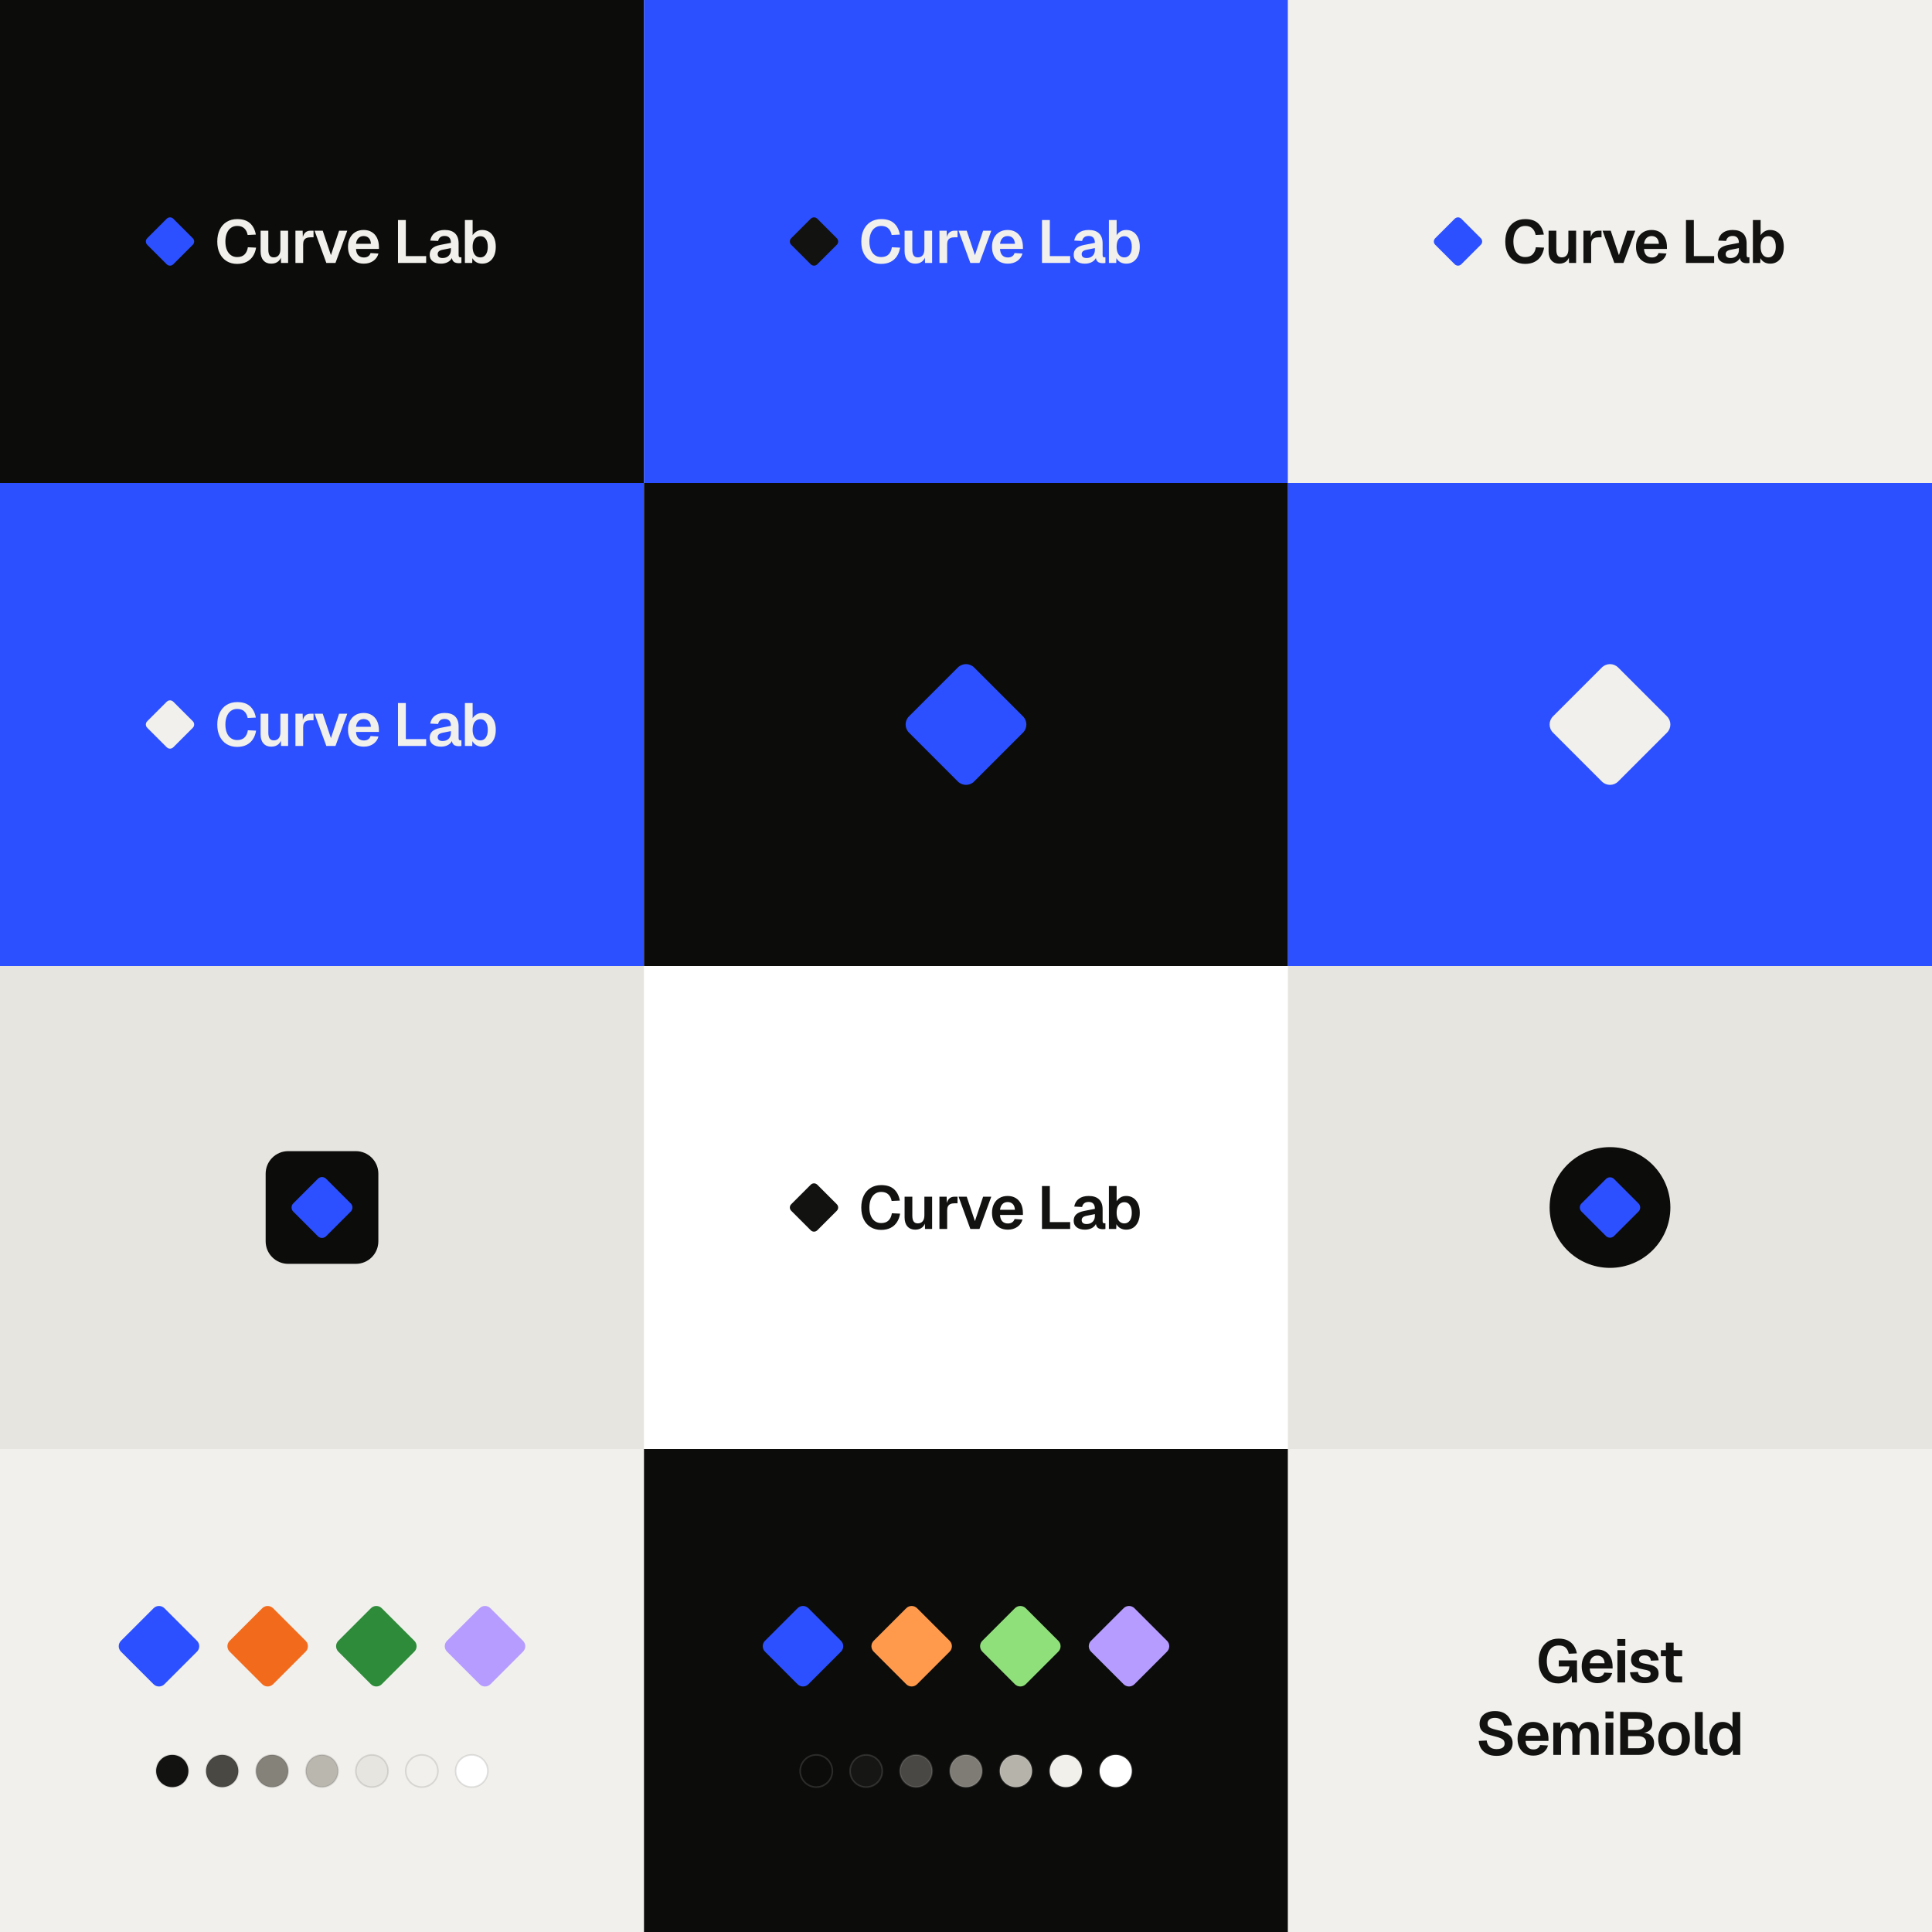
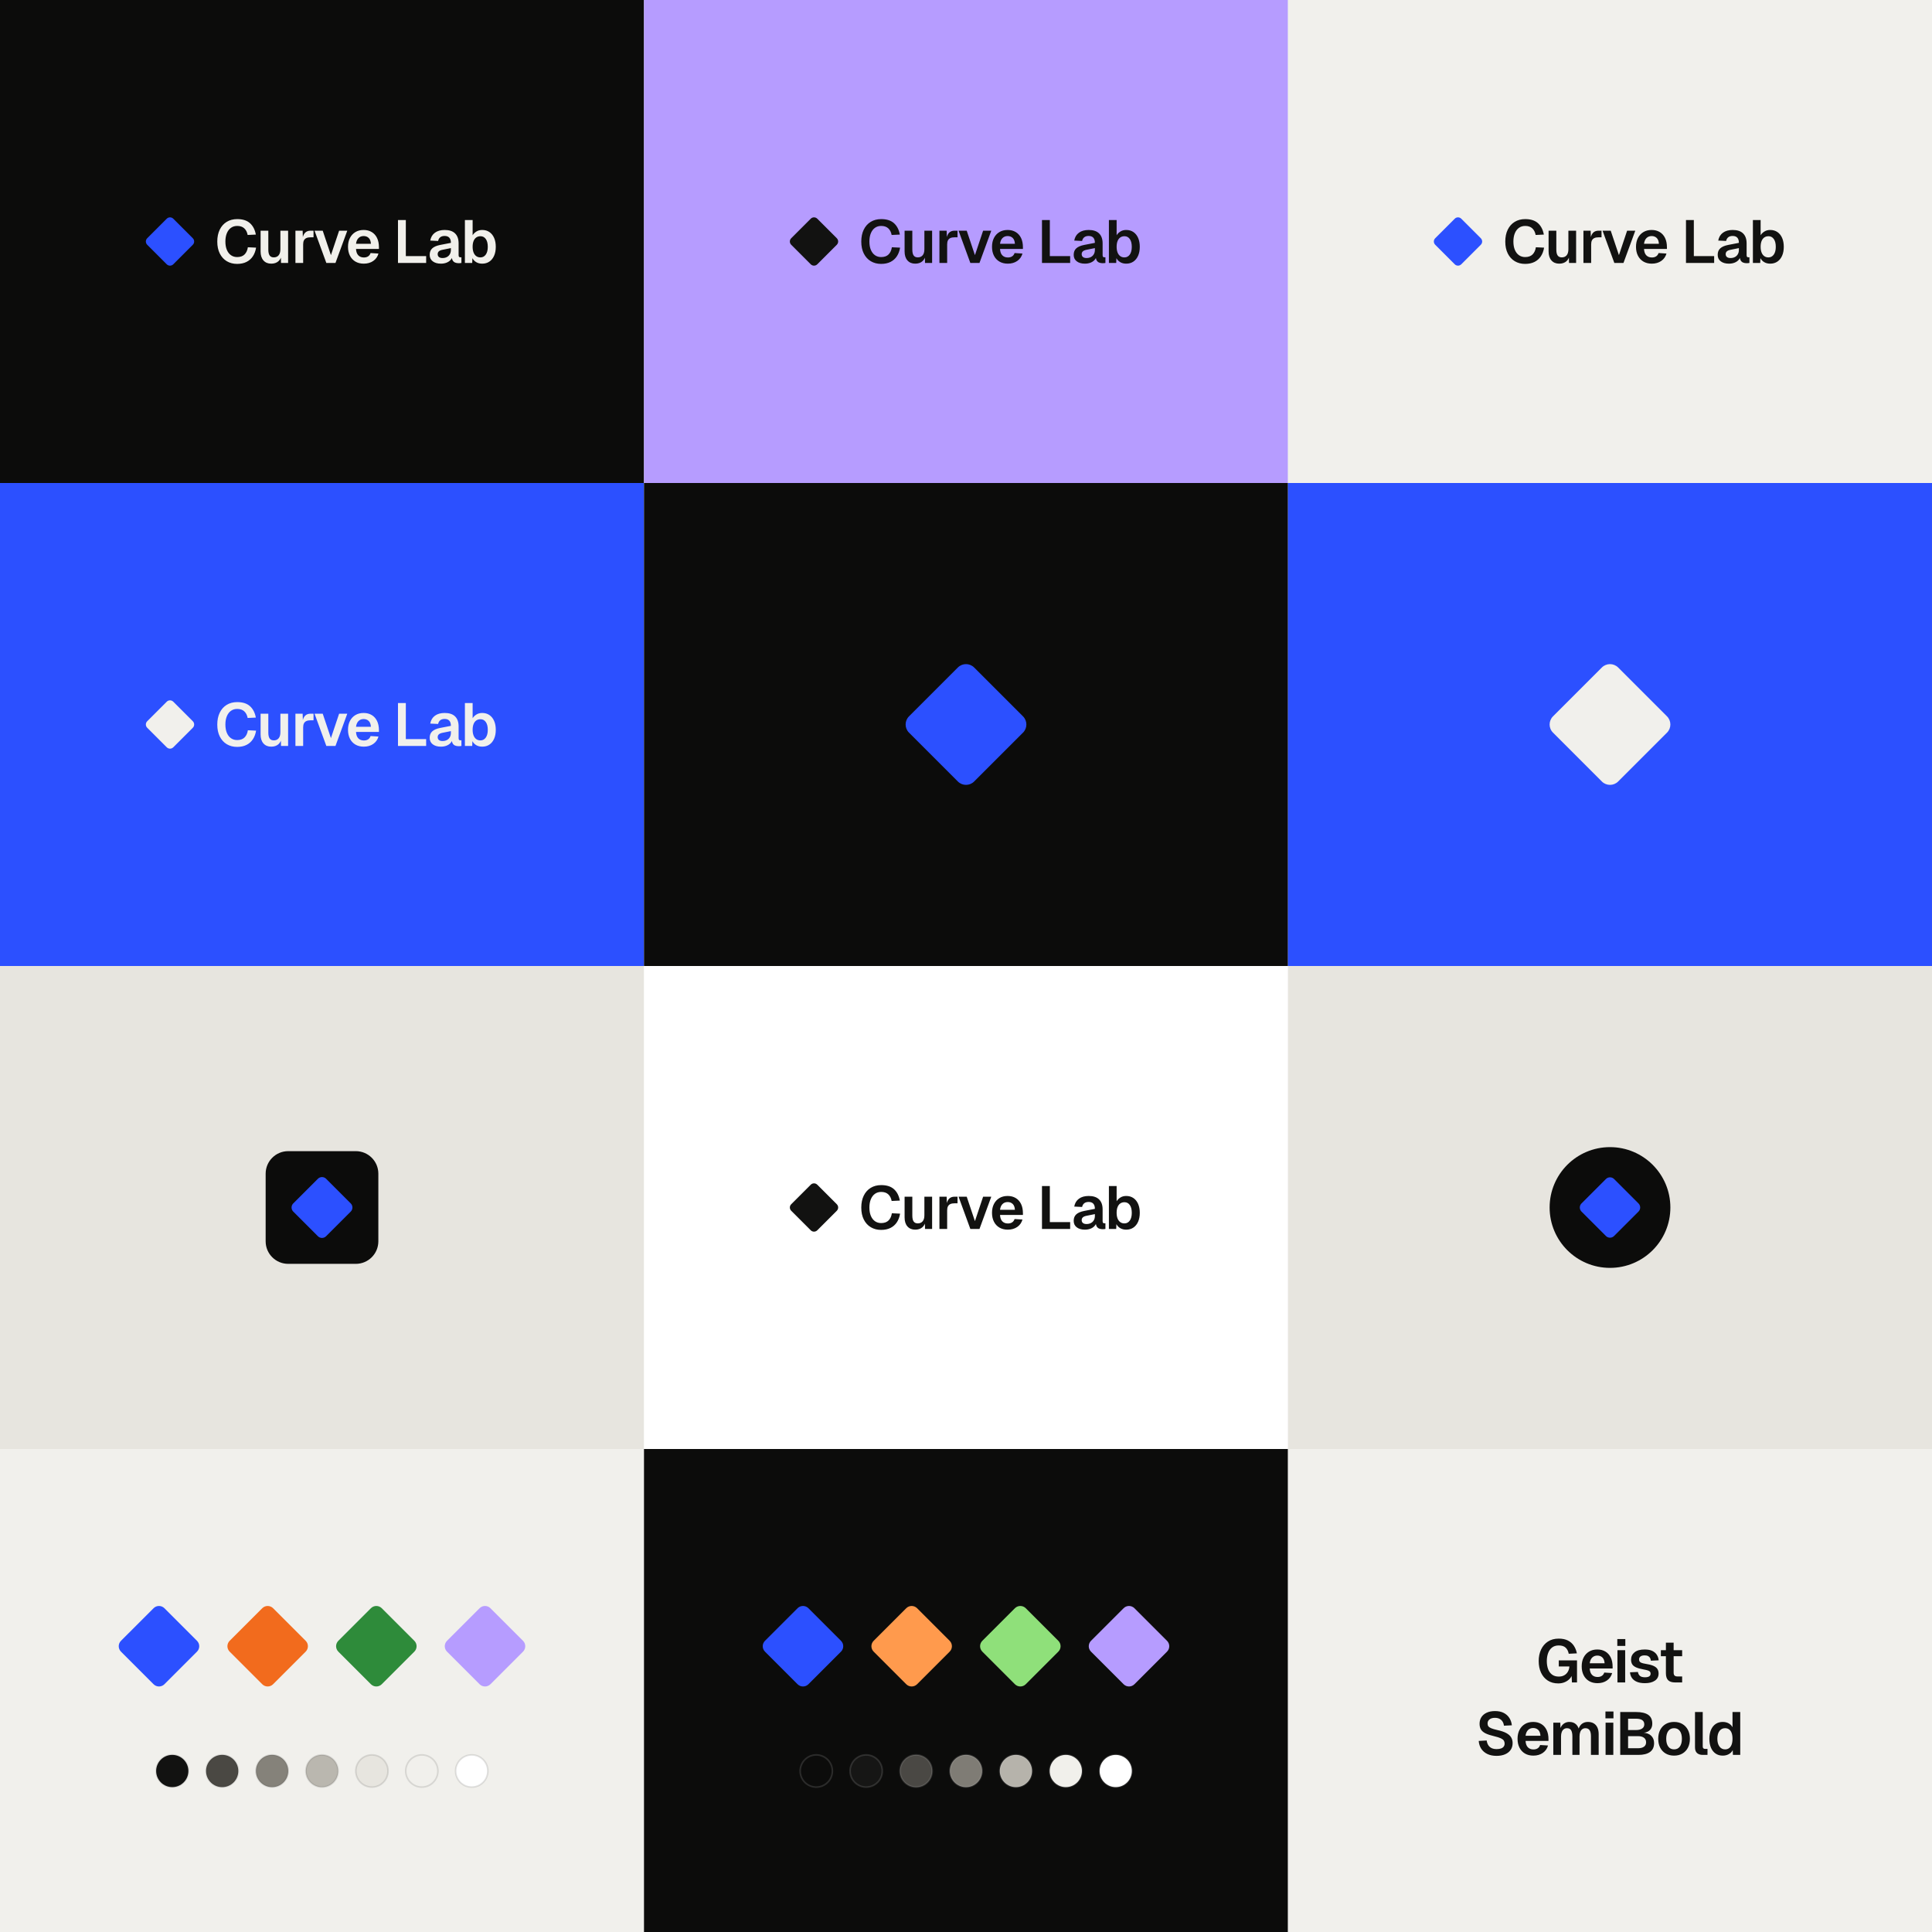
<svg xmlns="http://www.w3.org/2000/svg" viewBox="0 0 4800 4800" width="4800" height="4800">
  <g transform="translate(0 0)">
    <rect width="1600" height="1200" fill="#0C0C0B" />
    <rect x="376.60" y="554.22" width="91.56" height="91.56" rx="11.44" transform="rotate(45 422.38 600.00)" fill="#2C50FF" />
    <path transform="translate(533.38 653.25) scale(0.15)" d="M371.6 16.0Q275 16.0 200.8 -28.3Q126.6 -72.6 84.8 -155.4Q43 -238.2 43 -354.0Q43 -467.8 83.8 -551.3Q124.6 -634.8 199 -680.4Q273.4 -726.0 373.201 -726.0Q509.001 -726.0 584.201 -658.6Q659.401 -591.2 681.802 -469.599L545.999 -463.199Q532.999 -533.199 489.999 -572.998Q447 -612.798 373.201 -612.798Q312.801 -612.798 268.901 -581.098Q225.002 -549.399 201.202 -491.299Q177.403 -433.199 177.403 -354.0Q177.403 -274.001 201.602 -216.401Q225.802 -158.801 269.702 -128.002Q313.601 -97.202 372.401 -97.202Q451.4 -97.202 494.799 -140.501Q538.199 -183.801 549.599 -259.601L685.801 -253.201Q672.001 -169.8 632.001 -109.6Q592.001 -49.4 526.701 -16.7Q461.401 16.0 371.6 16.0Z M936 12.0Q854.599 12.0 807.499 -41.5Q760.399 -95.0 760.399 -190.2V-534H888.402V-221.601Q888.402 -154.601 910.502 -123.302Q932.601 -92.002 978.801 -92.002Q1030.6 -92.002 1059.4 -126.501Q1088.199 -161.001 1088.199 -226.801V-534H1216.202V0.0H1098.6L1095.799 -146.601L1112.4 -141.601Q1099.6 -66.2 1054.6 -27.1Q1009.6 12.0 936 12.0Z M1337.399 0.0V-534H1457.002L1461.802 -385.599L1451.402 -388.199Q1463.402 -465 1496.702 -499.5Q1530.002 -534 1587.602 -534H1637.202V-424.398H1587.402Q1546.202 -424.398 1519.302 -412.299Q1492.402 -400.199 1478.902 -374.699Q1465.402 -349.199 1465.402 -307.599V0.0Z M1849.2 0.0 1654.2 -534H1789.403L1925.401 -129.203L2061 -534H2196.203L2000.803 0.0Z M2469.601 12.0Q2389.801 12.0 2331.1 -22.4Q2272.4 -56.8 2240.3 -119.7Q2208.2 -182.6 2208.2 -267Q2208.2 -351.4 2240.3 -413.8Q2272.4 -476.2 2330.5 -511.1Q2388.601 -546 2467.201 -546Q2543.401 -546 2600.602 -511.9Q2657.802 -477.8 2689.102 -413.8Q2720.402 -349.8 2720.402 -260V-231.4H2341.002Q2344.802 -160.8 2379.302 -125.601Q2413.802 -90.401 2471.201 -90.401Q2514 -90.401 2542.3 -109.501Q2570.6 -128.601 2582 -163.8L2712.802 -155.6Q2691.402 -78.2 2626.702 -33.1Q2562.001 12.0 2469.601 12.0ZM2341.002 -317.4H2587.6Q2583.6 -382.4 2550.9 -413.799Q2518.2 -445.199 2467.201 -445.199Q2415.802 -445.199 2382.302 -412.299Q2348.802 -379.4 2341.002 -317.4Z M3035.999 0.0V-710.0H3166.002V-40.4L3095.4 -113.202H3502.601V0.0Z M3746.6 12.0Q3663.4 12.0 3612.3 -26.4Q3561.2 -64.8 3561.2 -133.6Q3561.2 -203.2 3604.2 -242Q3647.2 -280.8 3734.6 -298L3912.199 -332.6Q3912.199 -389.6 3886.1 -418.199Q3860 -446.799 3809.401 -446.799Q3762.801 -446.799 3736.202 -425.499Q3709.602 -404.199 3700.402 -363.8L3570.2 -370.4Q3585.6 -454.6 3647.7 -500.3Q3709.8 -546 3809.401 -546Q3923.402 -546 3981.802 -488.7Q4040.202 -431.4 4040.202 -324.4V-129.801Q4040.202 -108.601 4047.502 -100.901Q4054.802 -93.201 4069.802 -93.201H4086.802V0.0Q4080.802 1.8 4067.402 3.1Q4054.001 4.4 4040.401 4.4Q4007.201 4.4 3981.301 -6.5Q3955.401 -17.4 3941.001 -43.5Q3926.6 -69.6 3926.6 -115.6L3938.2 -108.0Q3929.6 -72.8 3903.4 -45.5Q3877.2 -18.2 3837 -3.1Q3796.8 12.0 3746.6 12.0ZM3773.001 -81.201Q3815.601 -81.201 3846.7 -97.901Q3877.8 -114.601 3895 -144.9Q3912.199 -175.2 3912.199 -215.6V-245.599L3773.802 -217.6Q3731.402 -209.2 3712.502 -191.5Q3693.602 -173.8 3693.602 -145.6Q3693.602 -115.001 3714.302 -98.101Q3735.002 -81.201 3773.001 -81.201Z M4431.002 12.0Q4375.202 12.0 4333.402 -12.1Q4291.602 -36.2 4268.602 -79.2L4265.602 0.0H4144.399V-710.0H4272.402V-458.4Q4293.602 -494.6 4334.802 -520.3Q4376.002 -546 4431.002 -546Q4499.802 -546 4550.202 -511.6Q4600.602 -477.2 4628.202 -414.6Q4655.802 -352 4655.802 -267Q4655.802 -182 4628.202 -119.4Q4600.602 -56.8 4550.202 -22.4Q4499.802 12.0 4431.002 12.0ZM4401.601 -91.601Q4457 -91.601 4490.2 -138.201Q4523.399 -184.801 4523.399 -267Q4523.399 -349.8 4490.6 -396.099Q4457.8 -442.399 4402.801 -442.399Q4361.801 -442.399 4332.401 -421.699Q4303.002 -400.999 4287.702 -361.799Q4272.402 -322.6 4272.402 -267Q4272.402 -213 4287.702 -173.501Q4303.002 -134.001 4332.101 -112.801Q4361.201 -91.601 4401.601 -91.601Z" fill="#F1F0EB" />
  </g>
  <g transform="translate(1600 0)">
-     <rect width="1600" height="1200" fill="#2C50FF" />
+     <rect width="1600" height="1200" fill="#B69CFF" />
    <rect x="376.60" y="554.22" width="91.56" height="91.56" rx="11.44" transform="rotate(45 422.38 600.00)" fill="#121211" />
-     <path transform="translate(533.38 653.25) scale(0.15)" d="M371.6 16.0Q275 16.0 200.8 -28.3Q126.6 -72.6 84.8 -155.4Q43 -238.2 43 -354.0Q43 -467.8 83.8 -551.3Q124.6 -634.8 199 -680.4Q273.4 -726.0 373.201 -726.0Q509.001 -726.0 584.201 -658.6Q659.401 -591.2 681.802 -469.599L545.999 -463.199Q532.999 -533.199 489.999 -572.998Q447 -612.798 373.201 -612.798Q312.801 -612.798 268.901 -581.098Q225.002 -549.399 201.202 -491.299Q177.403 -433.199 177.403 -354.0Q177.403 -274.001 201.602 -216.401Q225.802 -158.801 269.702 -128.002Q313.601 -97.202 372.401 -97.202Q451.4 -97.202 494.799 -140.501Q538.199 -183.801 549.599 -259.601L685.801 -253.201Q672.001 -169.8 632.001 -109.6Q592.001 -49.4 526.701 -16.7Q461.401 16.0 371.6 16.0Z M936 12.0Q854.599 12.0 807.499 -41.5Q760.399 -95.0 760.399 -190.2V-534H888.402V-221.601Q888.402 -154.601 910.502 -123.302Q932.601 -92.002 978.801 -92.002Q1030.6 -92.002 1059.4 -126.501Q1088.199 -161.001 1088.199 -226.801V-534H1216.202V0.0H1098.6L1095.799 -146.601L1112.4 -141.601Q1099.6 -66.2 1054.6 -27.1Q1009.6 12.0 936 12.0Z M1337.399 0.0V-534H1457.002L1461.802 -385.599L1451.402 -388.199Q1463.402 -465 1496.702 -499.5Q1530.002 -534 1587.602 -534H1637.202V-424.398H1587.402Q1546.202 -424.398 1519.302 -412.299Q1492.402 -400.199 1478.902 -374.699Q1465.402 -349.199 1465.402 -307.599V0.0Z M1849.2 0.0 1654.2 -534H1789.403L1925.401 -129.203L2061 -534H2196.203L2000.803 0.0Z M2469.601 12.0Q2389.801 12.0 2331.1 -22.4Q2272.4 -56.8 2240.3 -119.7Q2208.2 -182.6 2208.2 -267Q2208.2 -351.4 2240.3 -413.8Q2272.4 -476.2 2330.5 -511.1Q2388.601 -546 2467.201 -546Q2543.401 -546 2600.602 -511.9Q2657.802 -477.8 2689.102 -413.8Q2720.402 -349.8 2720.402 -260V-231.4H2341.002Q2344.802 -160.8 2379.302 -125.601Q2413.802 -90.401 2471.201 -90.401Q2514 -90.401 2542.3 -109.501Q2570.6 -128.601 2582 -163.8L2712.802 -155.6Q2691.402 -78.2 2626.702 -33.1Q2562.001 12.0 2469.601 12.0ZM2341.002 -317.4H2587.6Q2583.6 -382.4 2550.9 -413.799Q2518.2 -445.199 2467.201 -445.199Q2415.802 -445.199 2382.302 -412.299Q2348.802 -379.4 2341.002 -317.4Z M3035.999 0.0V-710.0H3166.002V-40.4L3095.4 -113.202H3502.601V0.0Z M3746.6 12.0Q3663.4 12.0 3612.3 -26.4Q3561.2 -64.8 3561.2 -133.6Q3561.2 -203.2 3604.2 -242Q3647.2 -280.8 3734.6 -298L3912.199 -332.6Q3912.199 -389.6 3886.1 -418.199Q3860 -446.799 3809.401 -446.799Q3762.801 -446.799 3736.202 -425.499Q3709.602 -404.199 3700.402 -363.8L3570.2 -370.4Q3585.6 -454.6 3647.7 -500.3Q3709.8 -546 3809.401 -546Q3923.402 -546 3981.802 -488.7Q4040.202 -431.4 4040.202 -324.4V-129.801Q4040.202 -108.601 4047.502 -100.901Q4054.802 -93.201 4069.802 -93.201H4086.802V0.0Q4080.802 1.8 4067.402 3.1Q4054.001 4.4 4040.401 4.4Q4007.201 4.4 3981.301 -6.5Q3955.401 -17.4 3941.001 -43.5Q3926.6 -69.6 3926.6 -115.6L3938.2 -108.0Q3929.6 -72.8 3903.4 -45.5Q3877.2 -18.2 3837 -3.1Q3796.8 12.0 3746.6 12.0ZM3773.001 -81.201Q3815.601 -81.201 3846.7 -97.901Q3877.8 -114.601 3895 -144.9Q3912.199 -175.2 3912.199 -215.6V-245.599L3773.802 -217.6Q3731.402 -209.2 3712.502 -191.5Q3693.602 -173.8 3693.602 -145.6Q3693.602 -115.001 3714.302 -98.101Q3735.002 -81.201 3773.001 -81.201Z M4431.002 12.0Q4375.202 12.0 4333.402 -12.1Q4291.602 -36.2 4268.602 -79.2L4265.602 0.0H4144.399V-710.0H4272.402V-458.4Q4293.602 -494.6 4334.802 -520.3Q4376.002 -546 4431.002 -546Q4499.802 -546 4550.202 -511.6Q4600.602 -477.2 4628.202 -414.6Q4655.802 -352 4655.802 -267Q4655.802 -182 4628.202 -119.4Q4600.602 -56.8 4550.202 -22.4Q4499.802 12.0 4431.002 12.0ZM4401.601 -91.601Q4457 -91.601 4490.2 -138.201Q4523.399 -184.801 4523.399 -267Q4523.399 -349.8 4490.6 -396.099Q4457.8 -442.399 4402.801 -442.399Q4361.801 -442.399 4332.401 -421.699Q4303.002 -400.999 4287.702 -361.799Q4272.402 -322.6 4272.402 -267Q4272.402 -213 4287.702 -173.501Q4303.002 -134.001 4332.101 -112.801Q4361.201 -91.601 4401.601 -91.601Z" fill="#F1F0EC" />
+     <path transform="translate(533.38 653.25) scale(0.15)" d="M371.6 16.0Q275 16.0 200.8 -28.3Q126.6 -72.6 84.8 -155.4Q43 -238.2 43 -354.0Q43 -467.8 83.8 -551.3Q124.6 -634.8 199 -680.4Q273.4 -726.0 373.201 -726.0Q509.001 -726.0 584.201 -658.6Q659.401 -591.2 681.802 -469.599L545.999 -463.199Q532.999 -533.199 489.999 -572.998Q447 -612.798 373.201 -612.798Q312.801 -612.798 268.901 -581.098Q225.002 -549.399 201.202 -491.299Q177.403 -433.199 177.403 -354.0Q177.403 -274.001 201.602 -216.401Q225.802 -158.801 269.702 -128.002Q313.601 -97.202 372.401 -97.202Q451.4 -97.202 494.799 -140.501Q538.199 -183.801 549.599 -259.601L685.801 -253.201Q672.001 -169.8 632.001 -109.6Q592.001 -49.4 526.701 -16.7Q461.401 16.0 371.6 16.0Z M936 12.0Q854.599 12.0 807.499 -41.5Q760.399 -95.0 760.399 -190.2V-534H888.402V-221.601Q888.402 -154.601 910.502 -123.302Q932.601 -92.002 978.801 -92.002Q1030.6 -92.002 1059.4 -126.501Q1088.199 -161.001 1088.199 -226.801V-534H1216.202V0.0H1098.6L1095.799 -146.601L1112.4 -141.601Q1099.6 -66.2 1054.6 -27.1Q1009.6 12.0 936 12.0Z M1337.399 0.0V-534H1457.002L1461.802 -385.599L1451.402 -388.199Q1463.402 -465 1496.702 -499.5Q1530.002 -534 1587.602 -534H1637.202V-424.398H1587.402Q1546.202 -424.398 1519.302 -412.299Q1492.402 -400.199 1478.902 -374.699Q1465.402 -349.199 1465.402 -307.599V0.0Z M1849.2 0.0 1654.2 -534H1789.403L1925.401 -129.203L2061 -534H2196.203L2000.803 0.0Z M2469.601 12.0Q2389.801 12.0 2331.1 -22.4Q2272.4 -56.8 2240.3 -119.7Q2208.2 -182.6 2208.2 -267Q2208.2 -351.4 2240.3 -413.8Q2272.4 -476.2 2330.5 -511.1Q2388.601 -546 2467.201 -546Q2543.401 -546 2600.602 -511.9Q2657.802 -477.8 2689.102 -413.8Q2720.402 -349.8 2720.402 -260V-231.4H2341.002Q2344.802 -160.8 2379.302 -125.601Q2413.802 -90.401 2471.201 -90.401Q2514 -90.401 2542.3 -109.501Q2570.6 -128.601 2582 -163.8L2712.802 -155.6Q2691.402 -78.2 2626.702 -33.1Q2562.001 12.0 2469.601 12.0ZM2341.002 -317.4H2587.6Q2583.6 -382.4 2550.9 -413.799Q2518.2 -445.199 2467.201 -445.199Q2415.802 -445.199 2382.302 -412.299Q2348.802 -379.4 2341.002 -317.4Z M3035.999 0.0V-710.0H3166.002V-40.4L3095.4 -113.202H3502.601V0.0Z M3746.6 12.0Q3663.4 12.0 3612.3 -26.4Q3561.2 -64.8 3561.2 -133.6Q3561.2 -203.2 3604.2 -242Q3647.2 -280.8 3734.6 -298L3912.199 -332.6Q3912.199 -389.6 3886.1 -418.199Q3860 -446.799 3809.401 -446.799Q3762.801 -446.799 3736.202 -425.499Q3709.602 -404.199 3700.402 -363.8L3570.2 -370.4Q3585.6 -454.6 3647.7 -500.3Q3709.8 -546 3809.401 -546Q3923.402 -546 3981.802 -488.7Q4040.202 -431.4 4040.202 -324.4V-129.801Q4040.202 -108.601 4047.502 -100.901Q4054.802 -93.201 4069.802 -93.201H4086.802V0.0Q4080.802 1.8 4067.402 3.1Q4054.001 4.4 4040.401 4.4Q4007.201 4.4 3981.301 -6.5Q3955.401 -17.4 3941.001 -43.5Q3926.6 -69.6 3926.6 -115.6L3938.2 -108.0Q3929.6 -72.8 3903.4 -45.5Q3877.2 -18.2 3837 -3.1Q3796.8 12.0 3746.6 12.0ZM3773.001 -81.201Q3815.601 -81.201 3846.7 -97.901Q3877.8 -114.601 3895 -144.9Q3912.199 -175.2 3912.199 -215.6V-245.599L3773.802 -217.6Q3731.402 -209.2 3712.502 -191.5Q3693.602 -173.8 3693.602 -145.6Q3693.602 -115.001 3714.302 -98.101Q3735.002 -81.201 3773.001 -81.201Z M4431.002 12.0Q4375.202 12.0 4333.402 -12.1Q4291.602 -36.2 4268.602 -79.2L4265.602 0.0H4144.399V-710.0H4272.402V-458.4Q4293.602 -494.6 4334.802 -520.3Q4376.002 -546 4431.002 -546Q4499.802 -546 4550.202 -511.6Q4600.602 -477.2 4628.202 -414.6Q4655.802 -352 4655.802 -267Q4655.802 -182 4628.202 -119.4Q4600.602 -56.8 4550.202 -22.4Q4499.802 12.0 4431.002 12.0ZM4401.601 -91.601Q4457 -91.601 4490.2 -138.201Q4523.399 -184.801 4523.399 -267Q4523.399 -349.8 4490.6 -396.099Q4457.8 -442.399 4402.801 -442.399Q4361.801 -442.399 4332.401 -421.699Q4303.002 -400.999 4287.702 -361.799Q4272.402 -322.6 4272.402 -267Q4272.402 -213 4287.702 -173.501Q4303.002 -134.001 4332.101 -112.801Q4361.201 -91.601 4401.601 -91.601Z" fill="#121211" />
  </g>
  <g transform="translate(3200 0)">
    <rect width="1600" height="1200" fill="#F1F0EC" />
    <rect x="376.60" y="554.22" width="91.56" height="91.56" rx="11.44" transform="rotate(45 422.38 600.00)" fill="#2C50FF" />
    <path transform="translate(533.38 653.25) scale(0.15)" d="M371.6 16.0Q275 16.0 200.8 -28.3Q126.6 -72.6 84.8 -155.4Q43 -238.2 43 -354.0Q43 -467.8 83.8 -551.3Q124.6 -634.8 199 -680.4Q273.4 -726.0 373.201 -726.0Q509.001 -726.0 584.201 -658.6Q659.401 -591.2 681.802 -469.599L545.999 -463.199Q532.999 -533.199 489.999 -572.998Q447 -612.798 373.201 -612.798Q312.801 -612.798 268.901 -581.098Q225.002 -549.399 201.202 -491.299Q177.403 -433.199 177.403 -354.0Q177.403 -274.001 201.602 -216.401Q225.802 -158.801 269.702 -128.002Q313.601 -97.202 372.401 -97.202Q451.4 -97.202 494.799 -140.501Q538.199 -183.801 549.599 -259.601L685.801 -253.201Q672.001 -169.8 632.001 -109.6Q592.001 -49.4 526.701 -16.7Q461.401 16.0 371.6 16.0Z M936 12.0Q854.599 12.0 807.499 -41.5Q760.399 -95.0 760.399 -190.2V-534H888.402V-221.601Q888.402 -154.601 910.502 -123.302Q932.601 -92.002 978.801 -92.002Q1030.6 -92.002 1059.4 -126.501Q1088.199 -161.001 1088.199 -226.801V-534H1216.202V0.0H1098.6L1095.799 -146.601L1112.4 -141.601Q1099.6 -66.2 1054.6 -27.1Q1009.6 12.0 936 12.0Z M1337.399 0.0V-534H1457.002L1461.802 -385.599L1451.402 -388.199Q1463.402 -465 1496.702 -499.5Q1530.002 -534 1587.602 -534H1637.202V-424.398H1587.402Q1546.202 -424.398 1519.302 -412.299Q1492.402 -400.199 1478.902 -374.699Q1465.402 -349.199 1465.402 -307.599V0.0Z M1849.2 0.0 1654.2 -534H1789.403L1925.401 -129.203L2061 -534H2196.203L2000.803 0.0Z M2469.601 12.0Q2389.801 12.0 2331.1 -22.4Q2272.4 -56.8 2240.3 -119.7Q2208.2 -182.6 2208.2 -267Q2208.2 -351.4 2240.3 -413.8Q2272.4 -476.2 2330.5 -511.1Q2388.601 -546 2467.201 -546Q2543.401 -546 2600.602 -511.9Q2657.802 -477.8 2689.102 -413.8Q2720.402 -349.8 2720.402 -260V-231.4H2341.002Q2344.802 -160.8 2379.302 -125.601Q2413.802 -90.401 2471.201 -90.401Q2514 -90.401 2542.3 -109.501Q2570.6 -128.601 2582 -163.8L2712.802 -155.6Q2691.402 -78.2 2626.702 -33.1Q2562.001 12.0 2469.601 12.0ZM2341.002 -317.4H2587.6Q2583.6 -382.4 2550.9 -413.799Q2518.2 -445.199 2467.201 -445.199Q2415.802 -445.199 2382.302 -412.299Q2348.802 -379.4 2341.002 -317.4Z M3035.999 0.0V-710.0H3166.002V-40.4L3095.4 -113.202H3502.601V0.0Z M3746.6 12.0Q3663.4 12.0 3612.3 -26.4Q3561.2 -64.8 3561.2 -133.6Q3561.2 -203.2 3604.2 -242Q3647.2 -280.8 3734.6 -298L3912.199 -332.6Q3912.199 -389.6 3886.1 -418.199Q3860 -446.799 3809.401 -446.799Q3762.801 -446.799 3736.202 -425.499Q3709.602 -404.199 3700.402 -363.8L3570.2 -370.4Q3585.6 -454.6 3647.7 -500.3Q3709.8 -546 3809.401 -546Q3923.402 -546 3981.802 -488.7Q4040.202 -431.4 4040.202 -324.4V-129.801Q4040.202 -108.601 4047.502 -100.901Q4054.802 -93.201 4069.802 -93.201H4086.802V0.0Q4080.802 1.8 4067.402 3.1Q4054.001 4.4 4040.401 4.4Q4007.201 4.4 3981.301 -6.5Q3955.401 -17.4 3941.001 -43.5Q3926.6 -69.6 3926.6 -115.6L3938.2 -108.0Q3929.6 -72.8 3903.4 -45.5Q3877.2 -18.2 3837 -3.1Q3796.8 12.0 3746.6 12.0ZM3773.001 -81.201Q3815.601 -81.201 3846.7 -97.901Q3877.8 -114.601 3895 -144.9Q3912.199 -175.2 3912.199 -215.6V-245.599L3773.802 -217.6Q3731.402 -209.2 3712.502 -191.5Q3693.602 -173.8 3693.602 -145.6Q3693.602 -115.001 3714.302 -98.101Q3735.002 -81.201 3773.001 -81.201Z M4431.002 12.0Q4375.202 12.0 4333.402 -12.1Q4291.602 -36.2 4268.602 -79.2L4265.602 0.0H4144.399V-710.0H4272.402V-458.4Q4293.602 -494.6 4334.802 -520.3Q4376.002 -546 4431.002 -546Q4499.802 -546 4550.202 -511.6Q4600.602 -477.2 4628.202 -414.6Q4655.802 -352 4655.802 -267Q4655.802 -182 4628.202 -119.4Q4600.602 -56.8 4550.202 -22.4Q4499.802 12.0 4431.002 12.0ZM4401.601 -91.601Q4457 -91.601 4490.2 -138.201Q4523.399 -184.801 4523.399 -267Q4523.399 -349.8 4490.6 -396.099Q4457.8 -442.399 4402.801 -442.399Q4361.801 -442.399 4332.401 -421.699Q4303.002 -400.999 4287.702 -361.799Q4272.402 -322.6 4272.402 -267Q4272.402 -213 4287.702 -173.501Q4303.002 -134.001 4332.101 -112.801Q4361.201 -91.601 4401.601 -91.601Z" fill="#121211" />
  </g>
  <g transform="translate(0 1200)">
    <rect width="1600" height="1200" fill="#2C50FF" />
    <rect x="376.60" y="554.22" width="91.56" height="91.56" rx="11.44" transform="rotate(45 422.38 600.00)" fill="#F1F0EC" />
    <path transform="translate(533.38 653.25) scale(0.15)" d="M371.6 16.0Q275 16.0 200.8 -28.3Q126.6 -72.6 84.8 -155.4Q43 -238.2 43 -354.0Q43 -467.8 83.8 -551.3Q124.6 -634.8 199 -680.4Q273.4 -726.0 373.201 -726.0Q509.001 -726.0 584.201 -658.6Q659.401 -591.2 681.802 -469.599L545.999 -463.199Q532.999 -533.199 489.999 -572.998Q447 -612.798 373.201 -612.798Q312.801 -612.798 268.901 -581.098Q225.002 -549.399 201.202 -491.299Q177.403 -433.199 177.403 -354.0Q177.403 -274.001 201.602 -216.401Q225.802 -158.801 269.702 -128.002Q313.601 -97.202 372.401 -97.202Q451.4 -97.202 494.799 -140.501Q538.199 -183.801 549.599 -259.601L685.801 -253.201Q672.001 -169.8 632.001 -109.6Q592.001 -49.4 526.701 -16.7Q461.401 16.0 371.6 16.0Z M936 12.0Q854.599 12.0 807.499 -41.5Q760.399 -95.0 760.399 -190.2V-534H888.402V-221.601Q888.402 -154.601 910.502 -123.302Q932.601 -92.002 978.801 -92.002Q1030.6 -92.002 1059.4 -126.501Q1088.199 -161.001 1088.199 -226.801V-534H1216.202V0.0H1098.6L1095.799 -146.601L1112.4 -141.601Q1099.6 -66.2 1054.6 -27.1Q1009.6 12.0 936 12.0Z M1337.399 0.0V-534H1457.002L1461.802 -385.599L1451.402 -388.199Q1463.402 -465 1496.702 -499.5Q1530.002 -534 1587.602 -534H1637.202V-424.398H1587.402Q1546.202 -424.398 1519.302 -412.299Q1492.402 -400.199 1478.902 -374.699Q1465.402 -349.199 1465.402 -307.599V0.0Z M1849.2 0.0 1654.2 -534H1789.403L1925.401 -129.203L2061 -534H2196.203L2000.803 0.0Z M2469.601 12.0Q2389.801 12.0 2331.1 -22.4Q2272.4 -56.8 2240.3 -119.7Q2208.2 -182.6 2208.2 -267Q2208.2 -351.4 2240.3 -413.8Q2272.4 -476.2 2330.5 -511.1Q2388.601 -546 2467.201 -546Q2543.401 -546 2600.602 -511.9Q2657.802 -477.8 2689.102 -413.8Q2720.402 -349.8 2720.402 -260V-231.4H2341.002Q2344.802 -160.8 2379.302 -125.601Q2413.802 -90.401 2471.201 -90.401Q2514 -90.401 2542.3 -109.501Q2570.6 -128.601 2582 -163.8L2712.802 -155.6Q2691.402 -78.2 2626.702 -33.1Q2562.001 12.0 2469.601 12.0ZM2341.002 -317.4H2587.6Q2583.6 -382.4 2550.9 -413.799Q2518.2 -445.199 2467.201 -445.199Q2415.802 -445.199 2382.302 -412.299Q2348.802 -379.4 2341.002 -317.4Z M3035.999 0.0V-710.0H3166.002V-40.4L3095.4 -113.202H3502.601V0.0Z M3746.6 12.0Q3663.4 12.0 3612.3 -26.4Q3561.2 -64.8 3561.2 -133.6Q3561.2 -203.2 3604.2 -242Q3647.2 -280.8 3734.6 -298L3912.199 -332.6Q3912.199 -389.6 3886.1 -418.199Q3860 -446.799 3809.401 -446.799Q3762.801 -446.799 3736.202 -425.499Q3709.602 -404.199 3700.402 -363.8L3570.2 -370.4Q3585.6 -454.6 3647.7 -500.3Q3709.8 -546 3809.401 -546Q3923.402 -546 3981.802 -488.7Q4040.202 -431.4 4040.202 -324.4V-129.801Q4040.202 -108.601 4047.502 -100.901Q4054.802 -93.201 4069.802 -93.201H4086.802V0.0Q4080.802 1.8 4067.402 3.1Q4054.001 4.4 4040.401 4.4Q4007.201 4.4 3981.301 -6.5Q3955.401 -17.4 3941.001 -43.5Q3926.6 -69.6 3926.6 -115.6L3938.2 -108.0Q3929.6 -72.8 3903.4 -45.5Q3877.2 -18.2 3837 -3.1Q3796.8 12.0 3746.6 12.0ZM3773.001 -81.201Q3815.601 -81.201 3846.7 -97.901Q3877.8 -114.601 3895 -144.9Q3912.199 -175.2 3912.199 -215.6V-245.599L3773.802 -217.6Q3731.402 -209.2 3712.502 -191.5Q3693.602 -173.8 3693.602 -145.6Q3693.602 -115.001 3714.302 -98.101Q3735.002 -81.201 3773.001 -81.201Z M4431.002 12.0Q4375.202 12.0 4333.402 -12.1Q4291.602 -36.2 4268.602 -79.2L4265.602 0.0H4144.399V-710.0H4272.402V-458.4Q4293.602 -494.6 4334.802 -520.3Q4376.002 -546 4431.002 -546Q4499.802 -546 4550.202 -511.6Q4600.602 -477.2 4628.202 -414.6Q4655.802 -352 4655.802 -267Q4655.802 -182 4628.202 -119.4Q4600.602 -56.8 4550.202 -22.4Q4499.802 12.0 4431.002 12.0ZM4401.601 -91.601Q4457 -91.601 4490.2 -138.201Q4523.399 -184.801 4523.399 -267Q4523.399 -349.8 4490.6 -396.099Q4457.8 -442.399 4402.801 -442.399Q4361.801 -442.399 4332.401 -421.699Q4303.002 -400.999 4287.702 -361.799Q4272.402 -322.6 4272.402 -267Q4272.402 -213 4287.702 -173.501Q4303.002 -134.001 4332.101 -112.801Q4361.201 -91.601 4401.601 -91.601Z" fill="#F1F0EC" />
  </g>
  <g transform="translate(1600 1200)">
    <rect width="1600" height="1200" fill="#0C0C0B" />
    <rect x="685.55" y="485.55" width="228.89" height="228.89" rx="28.61" transform="rotate(45 800.00 600.00)" fill="#2C50FF" />
  </g>
  <g transform="translate(3200 1200)">
    <rect width="1600" height="1200" fill="#2C50FF" />
    <rect x="685.55" y="485.55" width="228.89" height="228.89" rx="28.61" transform="rotate(45 800.00 600.00)" fill="#F1F0EC" />
  </g>
  <g transform="translate(0 2400)">
    <rect width="1600" height="1200" fill="#E7E5DF" />
    <rect x="660.00" y="460.00" width="280.00" height="280.00" rx="56.00" fill="#0C0C0B" />
    <rect x="742.32" y="542.32" width="115.36" height="115.36" rx="14.42" transform="rotate(45 800.00 600.00)" fill="#2C50FF" />
  </g>
  <g transform="translate(1600 2400)">
    <rect width="1600" height="1200" fill="#FFFFFF" />
    <rect x="376.60" y="554.22" width="91.56" height="91.56" rx="11.44" transform="rotate(45 422.38 600.00)" fill="#121211" />
    <path transform="translate(533.38 653.25) scale(0.15)" d="M371.6 16.0Q275 16.0 200.8 -28.3Q126.6 -72.6 84.8 -155.4Q43 -238.2 43 -354.0Q43 -467.8 83.8 -551.3Q124.6 -634.8 199 -680.4Q273.4 -726.0 373.201 -726.0Q509.001 -726.0 584.201 -658.6Q659.401 -591.2 681.802 -469.599L545.999 -463.199Q532.999 -533.199 489.999 -572.998Q447 -612.798 373.201 -612.798Q312.801 -612.798 268.901 -581.098Q225.002 -549.399 201.202 -491.299Q177.403 -433.199 177.403 -354.0Q177.403 -274.001 201.602 -216.401Q225.802 -158.801 269.702 -128.002Q313.601 -97.202 372.401 -97.202Q451.4 -97.202 494.799 -140.501Q538.199 -183.801 549.599 -259.601L685.801 -253.201Q672.001 -169.8 632.001 -109.6Q592.001 -49.4 526.701 -16.7Q461.401 16.0 371.6 16.0Z M936 12.0Q854.599 12.0 807.499 -41.5Q760.399 -95.0 760.399 -190.2V-534H888.402V-221.601Q888.402 -154.601 910.502 -123.302Q932.601 -92.002 978.801 -92.002Q1030.6 -92.002 1059.4 -126.501Q1088.199 -161.001 1088.199 -226.801V-534H1216.202V0.0H1098.6L1095.799 -146.601L1112.4 -141.601Q1099.6 -66.2 1054.6 -27.1Q1009.6 12.0 936 12.0Z M1337.399 0.0V-534H1457.002L1461.802 -385.599L1451.402 -388.199Q1463.402 -465 1496.702 -499.5Q1530.002 -534 1587.602 -534H1637.202V-424.398H1587.402Q1546.202 -424.398 1519.302 -412.299Q1492.402 -400.199 1478.902 -374.699Q1465.402 -349.199 1465.402 -307.599V0.0Z M1849.2 0.0 1654.2 -534H1789.403L1925.401 -129.203L2061 -534H2196.203L2000.803 0.0Z M2469.601 12.0Q2389.801 12.0 2331.1 -22.4Q2272.4 -56.8 2240.3 -119.7Q2208.2 -182.6 2208.2 -267Q2208.2 -351.4 2240.3 -413.8Q2272.4 -476.2 2330.5 -511.1Q2388.601 -546 2467.201 -546Q2543.401 -546 2600.602 -511.9Q2657.802 -477.8 2689.102 -413.8Q2720.402 -349.8 2720.402 -260V-231.4H2341.002Q2344.802 -160.8 2379.302 -125.601Q2413.802 -90.401 2471.201 -90.401Q2514 -90.401 2542.3 -109.501Q2570.6 -128.601 2582 -163.8L2712.802 -155.6Q2691.402 -78.2 2626.702 -33.1Q2562.001 12.0 2469.601 12.0ZM2341.002 -317.4H2587.6Q2583.6 -382.4 2550.9 -413.799Q2518.2 -445.199 2467.201 -445.199Q2415.802 -445.199 2382.302 -412.299Q2348.802 -379.4 2341.002 -317.4Z M3035.999 0.0V-710.0H3166.002V-40.4L3095.4 -113.202H3502.601V0.0Z M3746.6 12.0Q3663.4 12.0 3612.3 -26.4Q3561.2 -64.8 3561.2 -133.6Q3561.2 -203.2 3604.2 -242Q3647.2 -280.8 3734.6 -298L3912.199 -332.6Q3912.199 -389.6 3886.1 -418.199Q3860 -446.799 3809.401 -446.799Q3762.801 -446.799 3736.202 -425.499Q3709.602 -404.199 3700.402 -363.8L3570.2 -370.4Q3585.6 -454.6 3647.7 -500.3Q3709.8 -546 3809.401 -546Q3923.402 -546 3981.802 -488.7Q4040.202 -431.4 4040.202 -324.4V-129.801Q4040.202 -108.601 4047.502 -100.901Q4054.802 -93.201 4069.802 -93.201H4086.802V0.0Q4080.802 1.8 4067.402 3.1Q4054.001 4.4 4040.401 4.4Q4007.201 4.4 3981.301 -6.5Q3955.401 -17.4 3941.001 -43.5Q3926.6 -69.6 3926.6 -115.6L3938.2 -108.0Q3929.6 -72.8 3903.4 -45.5Q3877.2 -18.2 3837 -3.1Q3796.8 12.0 3746.6 12.0ZM3773.001 -81.201Q3815.601 -81.201 3846.7 -97.901Q3877.8 -114.601 3895 -144.9Q3912.199 -175.2 3912.199 -215.6V-245.599L3773.802 -217.6Q3731.402 -209.2 3712.502 -191.5Q3693.602 -173.8 3693.602 -145.6Q3693.602 -115.001 3714.302 -98.101Q3735.002 -81.201 3773.001 -81.201Z M4431.002 12.0Q4375.202 12.0 4333.402 -12.1Q4291.602 -36.2 4268.602 -79.2L4265.602 0.0H4144.399V-710.0H4272.402V-458.4Q4293.602 -494.6 4334.802 -520.3Q4376.002 -546 4431.002 -546Q4499.802 -546 4550.202 -511.6Q4600.602 -477.2 4628.202 -414.6Q4655.802 -352 4655.802 -267Q4655.802 -182 4628.202 -119.4Q4600.602 -56.8 4550.202 -22.4Q4499.802 12.0 4431.002 12.0ZM4401.601 -91.601Q4457 -91.601 4490.2 -138.201Q4523.399 -184.801 4523.399 -267Q4523.399 -349.8 4490.6 -396.099Q4457.8 -442.399 4402.801 -442.399Q4361.801 -442.399 4332.401 -421.699Q4303.002 -400.999 4287.702 -361.799Q4272.402 -322.6 4272.402 -267Q4272.402 -213 4287.702 -173.501Q4303.002 -134.001 4332.101 -112.801Q4361.201 -91.601 4401.601 -91.601Z" fill="#121211" />
  </g>
  <g transform="translate(3200 2400)">
    <rect width="1600" height="1200" fill="#E7E5DF" />
    <circle cx="800.00" cy="600.00" r="150.00" fill="#0C0C0B" />
    <rect x="742.78" y="542.78" width="114.45" height="114.45" rx="14.31" transform="rotate(45 800.00 600.00)" fill="#2C50FF" />
  </g>
  <g transform="translate(0 3600)">
    <rect width="1600" height="1200" fill="#F1F0EC" />
    <rect x="318.70" y="413.70" width="152.59" height="152.59" rx="19.07" transform="rotate(45 395.00 490.00)" fill="#2C50FF" />
    <rect x="588.70" y="413.70" width="152.59" height="152.59" rx="19.07" transform="rotate(45 665.00 490.00)" fill="#F26B1D" />
    <rect x="858.70" y="413.70" width="152.59" height="152.59" rx="19.07" transform="rotate(45 935.00 490.00)" fill="#2E8B3A" />
    <rect x="1128.70" y="413.70" width="152.59" height="152.59" rx="19.07" transform="rotate(45 1205.00 490.00)" fill="#B69CFF" />
    <circle cx="428.0" cy="800.0" r="40.0" fill="#121211" stroke="rgba(18,18,17,.12)" stroke-width="4" />
    <circle cx="552.0" cy="800.0" r="40.0" fill="#4A4843" stroke="rgba(18,18,17,.12)" stroke-width="4" />
    <circle cx="676.0" cy="800.0" r="40.0" fill="#85827A" stroke="rgba(18,18,17,.12)" stroke-width="4" />
    <circle cx="800.0" cy="800.0" r="40.0" fill="#BAB7AF" stroke="rgba(18,18,17,.12)" stroke-width="4" />
    <circle cx="924.0" cy="800.0" r="40.0" fill="#E7E5DF" stroke="rgba(18,18,17,.12)" stroke-width="4" />
    <circle cx="1048.0" cy="800.0" r="40.0" fill="#F1F0EC" stroke="rgba(18,18,17,.12)" stroke-width="4" />
    <circle cx="1172.0" cy="800.0" r="40.0" fill="#FFFFFF" stroke="rgba(18,18,17,.12)" stroke-width="4" />
  </g>
  <g transform="translate(1600 3600)">
    <rect width="1600" height="1200" fill="#0C0C0B" />
    <rect x="318.70" y="413.70" width="152.59" height="152.59" rx="19.07" transform="rotate(45 395.00 490.00)" fill="#2C50FF" />
    <rect x="588.70" y="413.70" width="152.59" height="152.59" rx="19.07" transform="rotate(45 665.00 490.00)" fill="#FF9A4D" />
    <rect x="858.70" y="413.70" width="152.59" height="152.59" rx="19.07" transform="rotate(45 935.00 490.00)" fill="#8FE07A" />
    <rect x="1128.70" y="413.70" width="152.59" height="152.59" rx="19.07" transform="rotate(45 1205.00 490.00)" fill="#B69CFF" />
    <circle cx="428.0" cy="800.0" r="40.0" fill="#0C0C0B" stroke="rgba(241,240,235,.14)" stroke-width="4" />
    <circle cx="552.0" cy="800.0" r="40.0" fill="#161615" stroke="rgba(241,240,235,.14)" stroke-width="4" />
    <circle cx="676.0" cy="800.0" r="40.0" fill="#4A4844" stroke="rgba(241,240,235,.14)" stroke-width="4" />
    <circle cx="800.0" cy="800.0" r="40.0" fill="#7F7C75" stroke="rgba(241,240,235,.14)" stroke-width="4" />
    <circle cx="924.0" cy="800.0" r="40.0" fill="#B6B3AB" stroke="rgba(241,240,235,.14)" stroke-width="4" />
    <circle cx="1048.0" cy="800.0" r="40.0" fill="#F1F0EB" stroke="rgba(241,240,235,.14)" stroke-width="4" />
    <circle cx="1172.0" cy="800.0" r="40.0" fill="#FFFFFF" stroke="rgba(241,240,235,.14)" stroke-width="4" />
  </g>
  <g transform="translate(3200 3600)">
    <rect width="1600" height="1200" fill="#F1F0EC" />
    <path transform="translate(616.40 580.00) scale(0.15)" d="M367.2 16.0Q265.6 16.0 193 -31.4Q120.4 -78.8 81.7 -162.1Q43 -245.4 43 -354.0Q43 -461.0 82.4 -545.0Q121.8 -629.0 195.9 -677.5Q270 -726.0 374.001 -726.0Q463.801 -726.0 525.501 -695.2Q587.201 -664.4 624.101 -609.4Q661.002 -554.4 675.602 -481.999L540.399 -475.199Q528.999 -537.799 490.399 -575.299Q451.8 -612.798 374.801 -612.798Q307.001 -612.798 263.302 -577.999Q219.602 -543.199 198.502 -484.699Q177.403 -426.2 177.403 -354.0Q177.403 -279.8 198.402 -221.901Q219.402 -164.001 263.602 -130.602Q307.801 -97.202 376.401 -97.202Q429 -97.202 467.2 -119.301Q505.399 -141.401 526.999 -179.6Q548.599 -217.8 551.199 -264.599H375.601V-365.8H677.602V0.0H593.6L586 -156L602.001 -146Q591.201 -98.4 557.401 -61.9Q523.601 -25.4 474.501 -4.7Q425.401 16.0 367.2 16.0Z M1016.601 12.0Q936.801 12.0 878.1 -22.4Q819.4 -56.8 787.3 -119.7Q755.2 -182.6 755.2 -267Q755.2 -351.4 787.3 -413.8Q819.4 -476.2 877.5 -511.1Q935.601 -546 1014.201 -546Q1090.401 -546 1147.602 -511.9Q1204.802 -477.8 1236.102 -413.8Q1267.402 -349.8 1267.402 -260V-231.4H888.002Q891.802 -160.8 926.302 -125.601Q960.802 -90.401 1018.201 -90.401Q1061 -90.401 1089.3 -109.501Q1117.6 -128.601 1129 -163.8L1259.802 -155.6Q1238.402 -78.2 1173.702 -33.1Q1109.001 12.0 1016.601 12.0ZM888.002 -317.4H1134.6Q1130.6 -382.4 1097.9 -413.799Q1065.2 -445.199 1014.201 -445.199Q962.802 -445.199 929.302 -412.299Q895.802 -379.4 888.002 -317.4Z M1347.399 0.0V-534H1475.402V0.0ZM1344.999 -605.4V-718.6H1477.802V-605.4Z M1803.401 12.0Q1721.6 12.0 1668.1 -11.2Q1614.6 -34.4 1586.9 -75.1Q1559.2 -115.8 1555.2 -168.2L1686.002 -173.8Q1693.202 -132.2 1719.902 -108.901Q1746.602 -85.601 1803.801 -85.601Q1848.6 -85.601 1872.5 -100.301Q1896.4 -115.001 1896.4 -146Q1896.4 -164.2 1887.9 -176.2Q1879.4 -188.2 1854.8 -197.3Q1830.2 -206.4 1782.601 -214.8Q1701.8 -229.2 1656 -249.8Q1610.2 -270.4 1591.6 -301.4Q1573 -332.4 1573 -377.6Q1573 -452.6 1630.5 -499.3Q1688 -546 1799.201 -546Q1876.401 -546 1925.702 -521.7Q1975.002 -497.4 2000.402 -456.6Q2025.802 -415.8 2030.002 -366.4L1900.4 -360.4Q1899.2 -385.4 1888 -405.4Q1876.8 -425.399 1854.8 -436.899Q1832.801 -448.399 1797.201 -448.399Q1751.802 -448.399 1728.602 -430.199Q1705.402 -412 1705.402 -382.4Q1705.402 -360.8 1714.702 -346.9Q1724.002 -333 1747.102 -324.301Q1770.202 -315.601 1809.801 -309.201Q1892.202 -297.001 1940.202 -276.201Q1988.202 -255.401 2008.502 -223.901Q2028.802 -192.401 2028.802 -147.6Q2028.802 -71 1967.502 -29.5Q1906.202 12.0 1803.401 12.0Z M2304.601 0.0Q2225 0.0 2187.5 -36.8Q2150 -73.6 2150 -152.801V-659.2H2278.002V-165.202Q2278.002 -127.602 2294.202 -113.402Q2310.402 -99.202 2343.802 -99.202H2419.002V0.0ZM2066.399 -434.799V-534H2419.002V-434.799Z" fill="#121211" />
    <path transform="translate(465.88 760.00) scale(0.15)" d="M348.401 16.0Q260 16.0 195.8 -15.0Q131.6 -46.0 95.1 -101.5Q58.6 -157 53 -231.4L185.002 -238.6Q191.202 -192.801 211.602 -160.801Q232.002 -128.801 266.502 -112.402Q301.001 -96.002 350.401 -96.002Q392.4 -96.002 421.8 -106.402Q451.2 -116.801 466.699 -137.401Q482.199 -158.001 482.199 -188Q482.199 -215.4 469.099 -236.5Q456 -257.6 418.9 -275.099Q381.8 -292.599 309.201 -309.599Q221.201 -330.199 168.1 -355.799Q115 -381.399 91.1 -419.799Q67.2 -458.199 67.2 -516Q67.2 -578.4 97.9 -625.7Q128.6 -673 186 -699.5Q243.401 -726.0 323.201 -726.0Q408.001 -726.0 467.202 -695.5Q526.402 -665 560.402 -612Q594.402 -559 602.002 -490.399L470.799 -483.599Q466.4 -522.599 447.9 -551.899Q429.4 -581.199 397.8 -597.598Q366.201 -613.998 321.201 -613.998Q264.802 -613.998 232.202 -588.299Q199.602 -562.599 199.602 -520.8Q199.602 -492.2 213.502 -473.3Q227.402 -454.4 262.002 -440.5Q296.602 -426.6 360.001 -412.001Q455.401 -391.601 511.301 -360.901Q567.202 -330.201 590.902 -289.001Q614.602 -247.801 614.602 -194.801Q614.602 -130 581.602 -82.5Q548.602 -35 488.801 -9.5Q429.001 16.0 348.401 16.0Z M957.601 12.0Q877.801 12.0 819.1 -22.4Q760.4 -56.8 728.3 -119.7Q696.2 -182.6 696.2 -267Q696.2 -351.4 728.3 -413.8Q760.4 -476.2 818.5 -511.1Q876.601 -546 955.201 -546Q1031.401 -546 1088.602 -511.9Q1145.802 -477.8 1177.102 -413.8Q1208.402 -349.8 1208.402 -260V-231.4H829.002Q832.802 -160.8 867.302 -125.601Q901.802 -90.401 959.201 -90.401Q1002 -90.401 1030.3 -109.501Q1058.6 -128.601 1070 -163.8L1200.802 -155.6Q1179.402 -78.2 1114.702 -33.1Q1050.001 12.0 957.601 12.0ZM829.002 -317.4H1075.6Q1071.6 -382.4 1038.9 -413.799Q1006.2 -445.199 955.201 -445.199Q903.802 -445.199 870.302 -412.299Q836.802 -379.4 829.002 -317.4Z M1288.399 0.0V-534H1404.202L1408.402 -403.2L1395.602 -408.801Q1405.402 -452 1427.902 -482.5Q1450.402 -513 1482.802 -529.5Q1515.202 -546 1554.002 -546Q1621.802 -546 1663.902 -507.4Q1706.001 -468.8 1717.401 -402L1699.801 -401.8Q1708.601 -448.6 1730.701 -480.5Q1752.802 -512.4 1786.201 -529.2Q1819.601 -546 1861.601 -546Q1917.401 -546 1957.201 -522.7Q1997.001 -499.4 2018.401 -454.2Q2039.802 -409 2039.802 -343.4V0.0H1911.799V-309.799Q1911.799 -375.799 1889.599 -408.899Q1867.4 -441.998 1820.8 -441.998Q1790.2 -441.998 1768.301 -425.999Q1746.401 -409.999 1734.601 -379.699Q1722.802 -349.399 1722.802 -306.199V0.0H1604.399V-306.199Q1604.399 -371.599 1584.2 -406.799Q1564.0 -441.998 1515.001 -441.998Q1484.401 -441.998 1462.501 -425.999Q1440.602 -409.999 1428.502 -379.399Q1416.402 -348.799 1416.402 -306.199V0.0Z M2154.399 0.0V-534H2282.402V0.0ZM2151.999 -605.4V-718.6H2284.802V-605.4Z M2396.999 0.0V-710.0H2662.601Q2792.601 -710.0 2860.201 -663.8Q2927.801 -617.6 2927.801 -517.8Q2927.801 -473.0 2909.201 -439.6Q2890.602 -406.2 2855.202 -387.1Q2819.802 -368 2770.002 -365.6L2769.402 -368.4Q2859.602 -364.8 2908.702 -318.3Q2957.801 -271.8 2957.801 -195.4Q2957.801 -97.2 2890.401 -48.6Q2823.001 0.0 2698.6 0.0ZM2527.002 -110.402H2693.4Q2754.399 -110.402 2789.899 -135.401Q2825.399 -160.401 2825.399 -209.201Q2825.399 -258 2790.099 -284.1Q2754.799 -310.199 2693.4 -310.199H2527.002ZM2527.002 -411.801H2659.4Q2723 -411.801 2759.199 -436.1Q2795.399 -460.4 2795.399 -505.799Q2795.399 -553.799 2760.299 -576.699Q2725.199 -599.598 2659.4 -599.598H2527.002Z M3288.801 12.0Q3209.801 12.0 3150.6 -22.4Q3091.4 -56.8 3058.8 -119.7Q3026.2 -182.6 3026.2 -267Q3026.2 -352 3058.8 -414.4Q3091.4 -476.8 3150.6 -511.4Q3209.801 -546 3288.801 -546Q3367.801 -546 3426.702 -511.4Q3485.602 -476.8 3518.202 -414.4Q3550.802 -352 3550.802 -267Q3550.802 -182.6 3518.202 -119.7Q3485.602 -56.8 3426.702 -22.4Q3367.801 12.0 3288.801 12.0ZM3288.801 -91.601Q3350.6 -91.601 3384.5 -137.901Q3418.399 -184.201 3418.399 -267Q3418.399 -349.4 3384.5 -395.899Q3350.6 -442.399 3288.801 -442.399Q3227.002 -442.399 3192.802 -395.899Q3158.602 -349.4 3158.602 -267Q3158.602 -184.201 3192.802 -137.901Q3227.002 -91.601 3288.801 -91.601Z M3763.401 0.0Q3704.6 0.0 3670 -30Q3635.399 -60.001 3635.399 -126.402V-710.0H3763.402V-139.402Q3763.402 -118.602 3773.702 -108.902Q3784.002 -99.202 3803.203 -99.202H3842.402V0.0Z M4094.4 12.0Q4026.2 12.0 3976.5 -22.2Q3926.8 -56.4 3900 -119Q3873.2 -181.6 3873.2 -267Q3873.2 -352.4 3900.2 -415Q3927.2 -477.6 3977.1 -511.8Q4027 -546 4094.4 -546Q4150.2 -546 4192.6 -522.9Q4235 -499.8 4256.599 -458.4V-710.0H4384.602V0.0H4263.399L4260.399 -79.2Q4238.399 -36.2 4194.399 -12.1Q4150.4 12.0 4094.4 12.0ZM4133.001 -91.601Q4172.8 -91.601 4200.3 -112.001Q4227.8 -132.401 4242.2 -171.701Q4256.599 -211 4256.599 -267Q4256.599 -324.2 4242.2 -363.2Q4227.8 -402.199 4200.3 -422.299Q4172.8 -442.399 4133.001 -442.399Q4074.602 -442.399 4040.102 -395.499Q4005.602 -348.599 4005.602 -267Q4005.602 -186.801 4040.302 -139.201Q4075.002 -91.601 4133.001 -91.601Z" fill="#121211" />
  </g>
</svg>
